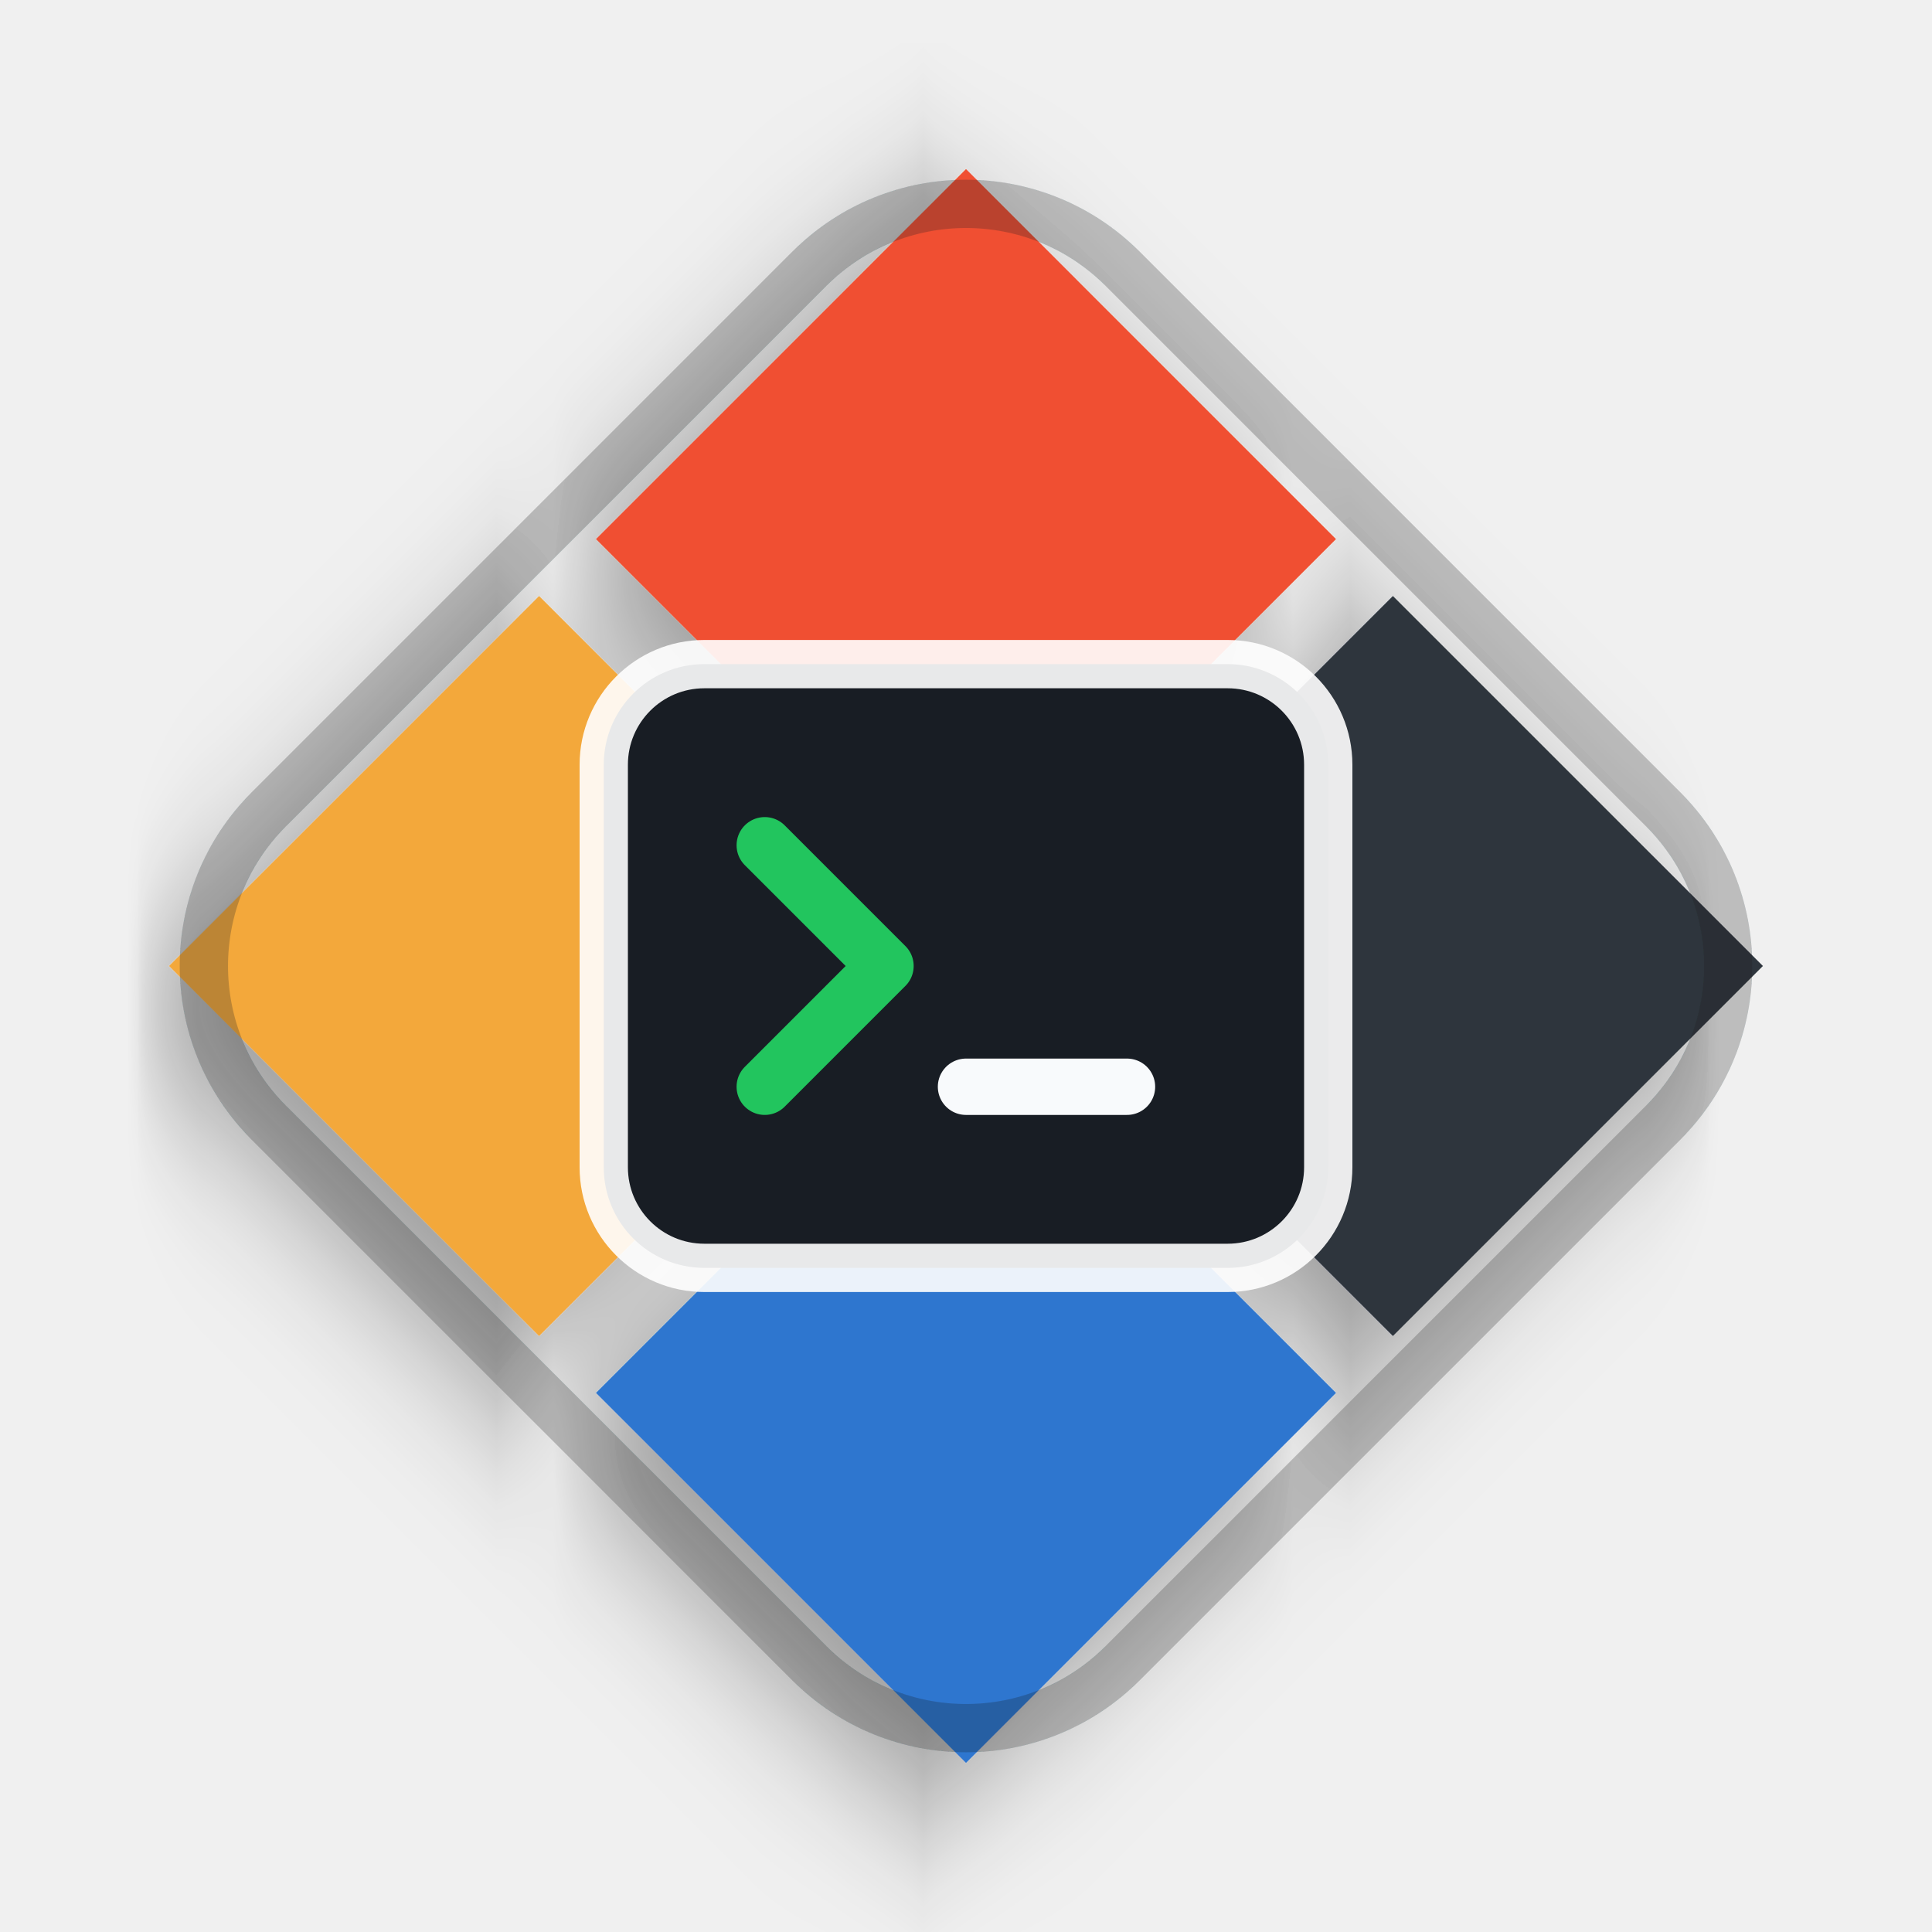
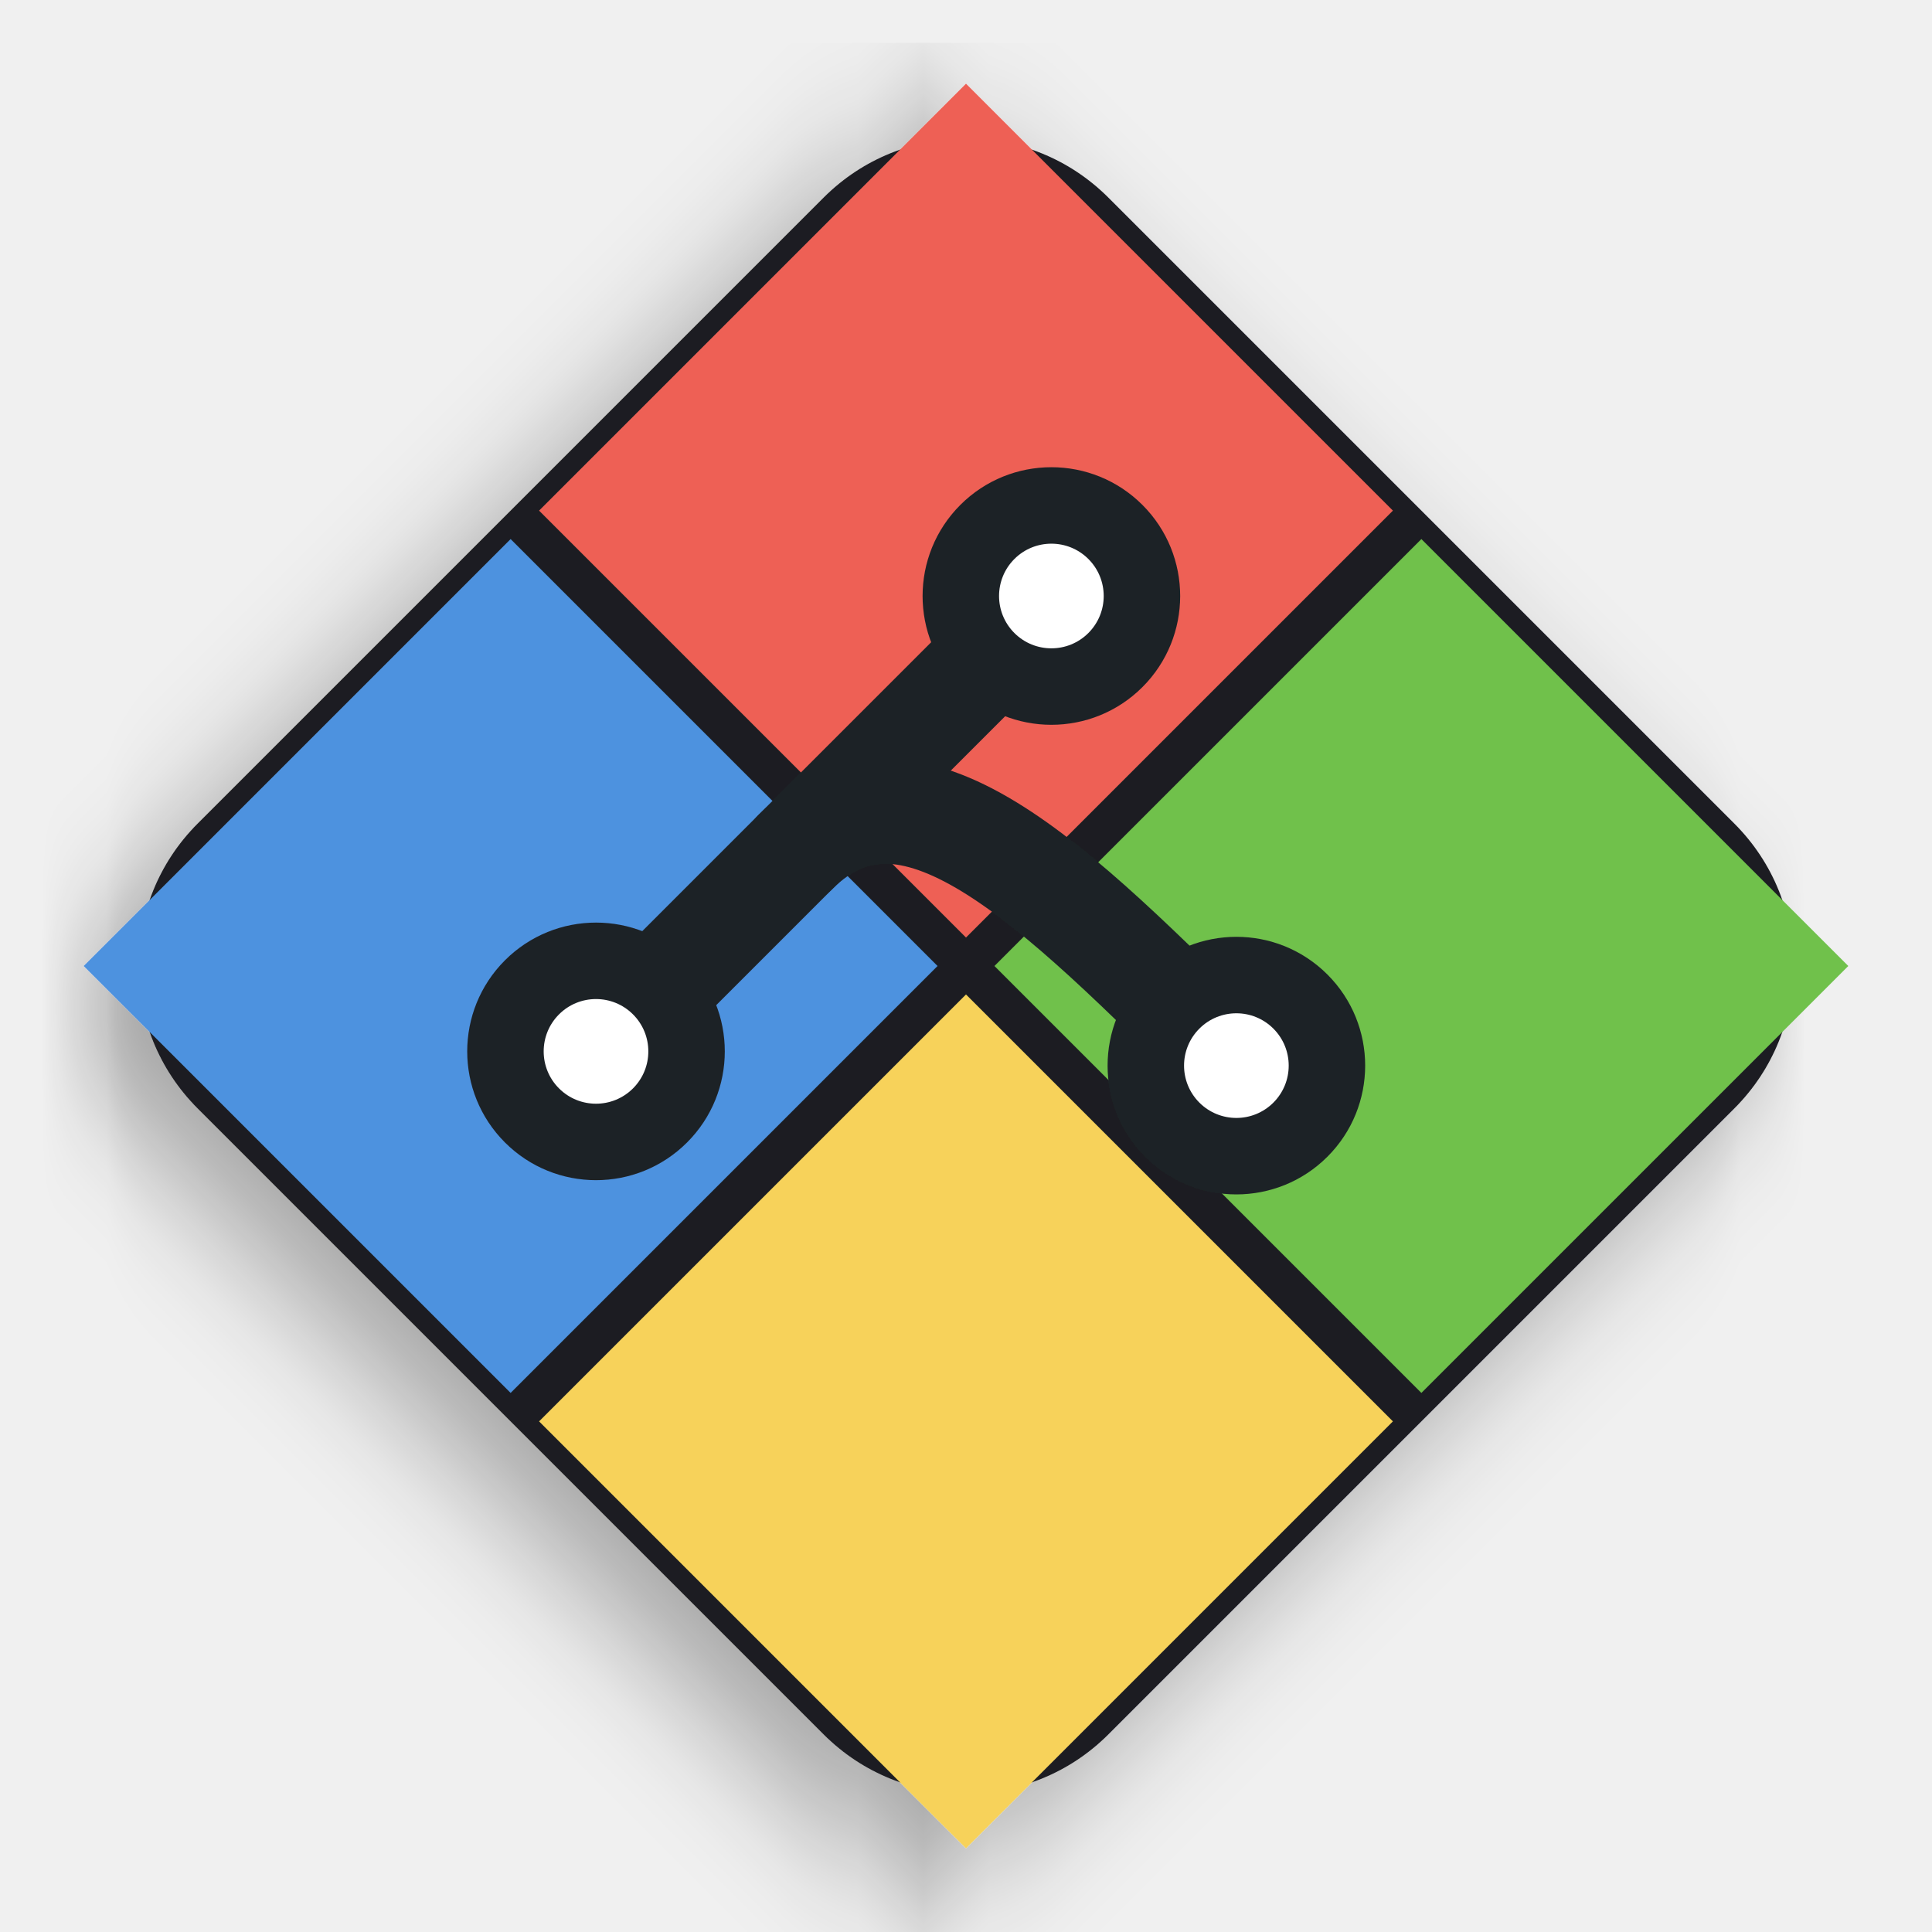
<svg xmlns="http://www.w3.org/2000/svg" viewBox="0 0 48 48" width="48" height="48">
  <defs>
    <filter id="git-shadow" x="-15%" y="-15%" width="130%" height="130%">
-       <feDropShadow dx="0" dy="1.5" stdDeviation="1.5" flood-color="#000000" flood-opacity="0.35" />
+       <feDropShadow dx="0" dy="1.5" stdDeviation="1.5" flood-color="#000000" flood-opacity="0.32" />
    </filter>
  </defs>
-   <g transform="translate(24, 24) rotate(45) translate(-18, -18)" filter="url(#git-shadow)">
-     <path d="M 4 4 Q 4 4 17 4 L 17 17 L 4 17 Q 4 4 4 4 Z" fill="#F05032" rx="4" />
-     <path d="M 19 4 L 32 4 Q 32 4 32 17 L 19 17 Z" fill="#2F363D" />
-     <path d="M 4 19 L 17 19 L 17 32 L 4 32 Z" fill="#F3A83B" />
-     <path d="M 19 19 L 32 19 L 32 32 L 19 32 Z" fill="#2E76CF" />
-     <rect x="3" y="3" width="30" height="30" rx="5.5" fill="none" stroke="#1b1f23" stroke-width="1.2" stroke-opacity="0.25" />
-   </g>
-   <g transform="translate(24, 24)">
-     <rect x="-9" y="-7.5" width="18" height="15" rx="2.5" fill="#181d24" stroke="#ffffff" stroke-width="1.2" stroke-opacity="0.9" />
-     <path d="M -5 -3 L -2 0 L -5 3" fill="none" stroke="#22c55e" stroke-width="1.4" stroke-linecap="round" stroke-linejoin="round" />
-     <line x1="0" y1="3" x2="4" y2="3" stroke="#f8fafc" stroke-width="1.4" stroke-linecap="round" />
+   <g transform="translate(24, 24) rotate(45)" filter="url(#git-shadow)">
+     <rect x="-16" y="-16" width="32" height="32" rx="5" fill="#1b1f23" />
+     <path d="M -15.5 -15.5 L -0.5 -15.5 L -0.5 -0.5 L -15.5 -0.5 Z" fill="#EE6055" />
+     <path d="M 0.5 -15.5 L 15.5 -15.5 L 15.5 -0.5 L 0.5 -0.5 Z" fill="#70C14C" />
+     <path d="M -15.5 0.5 L -0.5 0.5 L -0.5 15.5 L -15.5 15.5 Z" fill="#4E92DF" />
+     <path d="M 0.5 0.5 L 15.5 0.5 L 15.5 15.5 L 0.5 15.5 Z" fill="#F7D25A" />
+     <g stroke="#1F2328" stroke-linecap="round" stroke-linejoin="round">
+       <line x1="-5" y1="8" x2="-5" y2="-8" stroke-width="2.6" />
+       <path d="M -5 1 C -5 -3, 0 -3, 6.5 -3" fill="none" stroke-width="2.6" />
+       <circle cx="-5" cy="8" r="3.2" fill="#1F2328" stroke="none" />
+       <circle cx="-5" cy="8" r="1.3" fill="#ffffff" stroke="none" />
+       <circle cx="-5" cy="-8" r="3.2" fill="#1F2328" stroke="none" />
+       <circle cx="-5" cy="-8" r="1.3" fill="#ffffff" stroke="none" />
+       <circle cx="6.5" cy="-3" r="3.2" fill="#1F2328" stroke="none" />
+       <circle cx="6.5" cy="-3" r="1.3" fill="#ffffff" stroke="none" />
+     </g>
  </g>
</svg>
